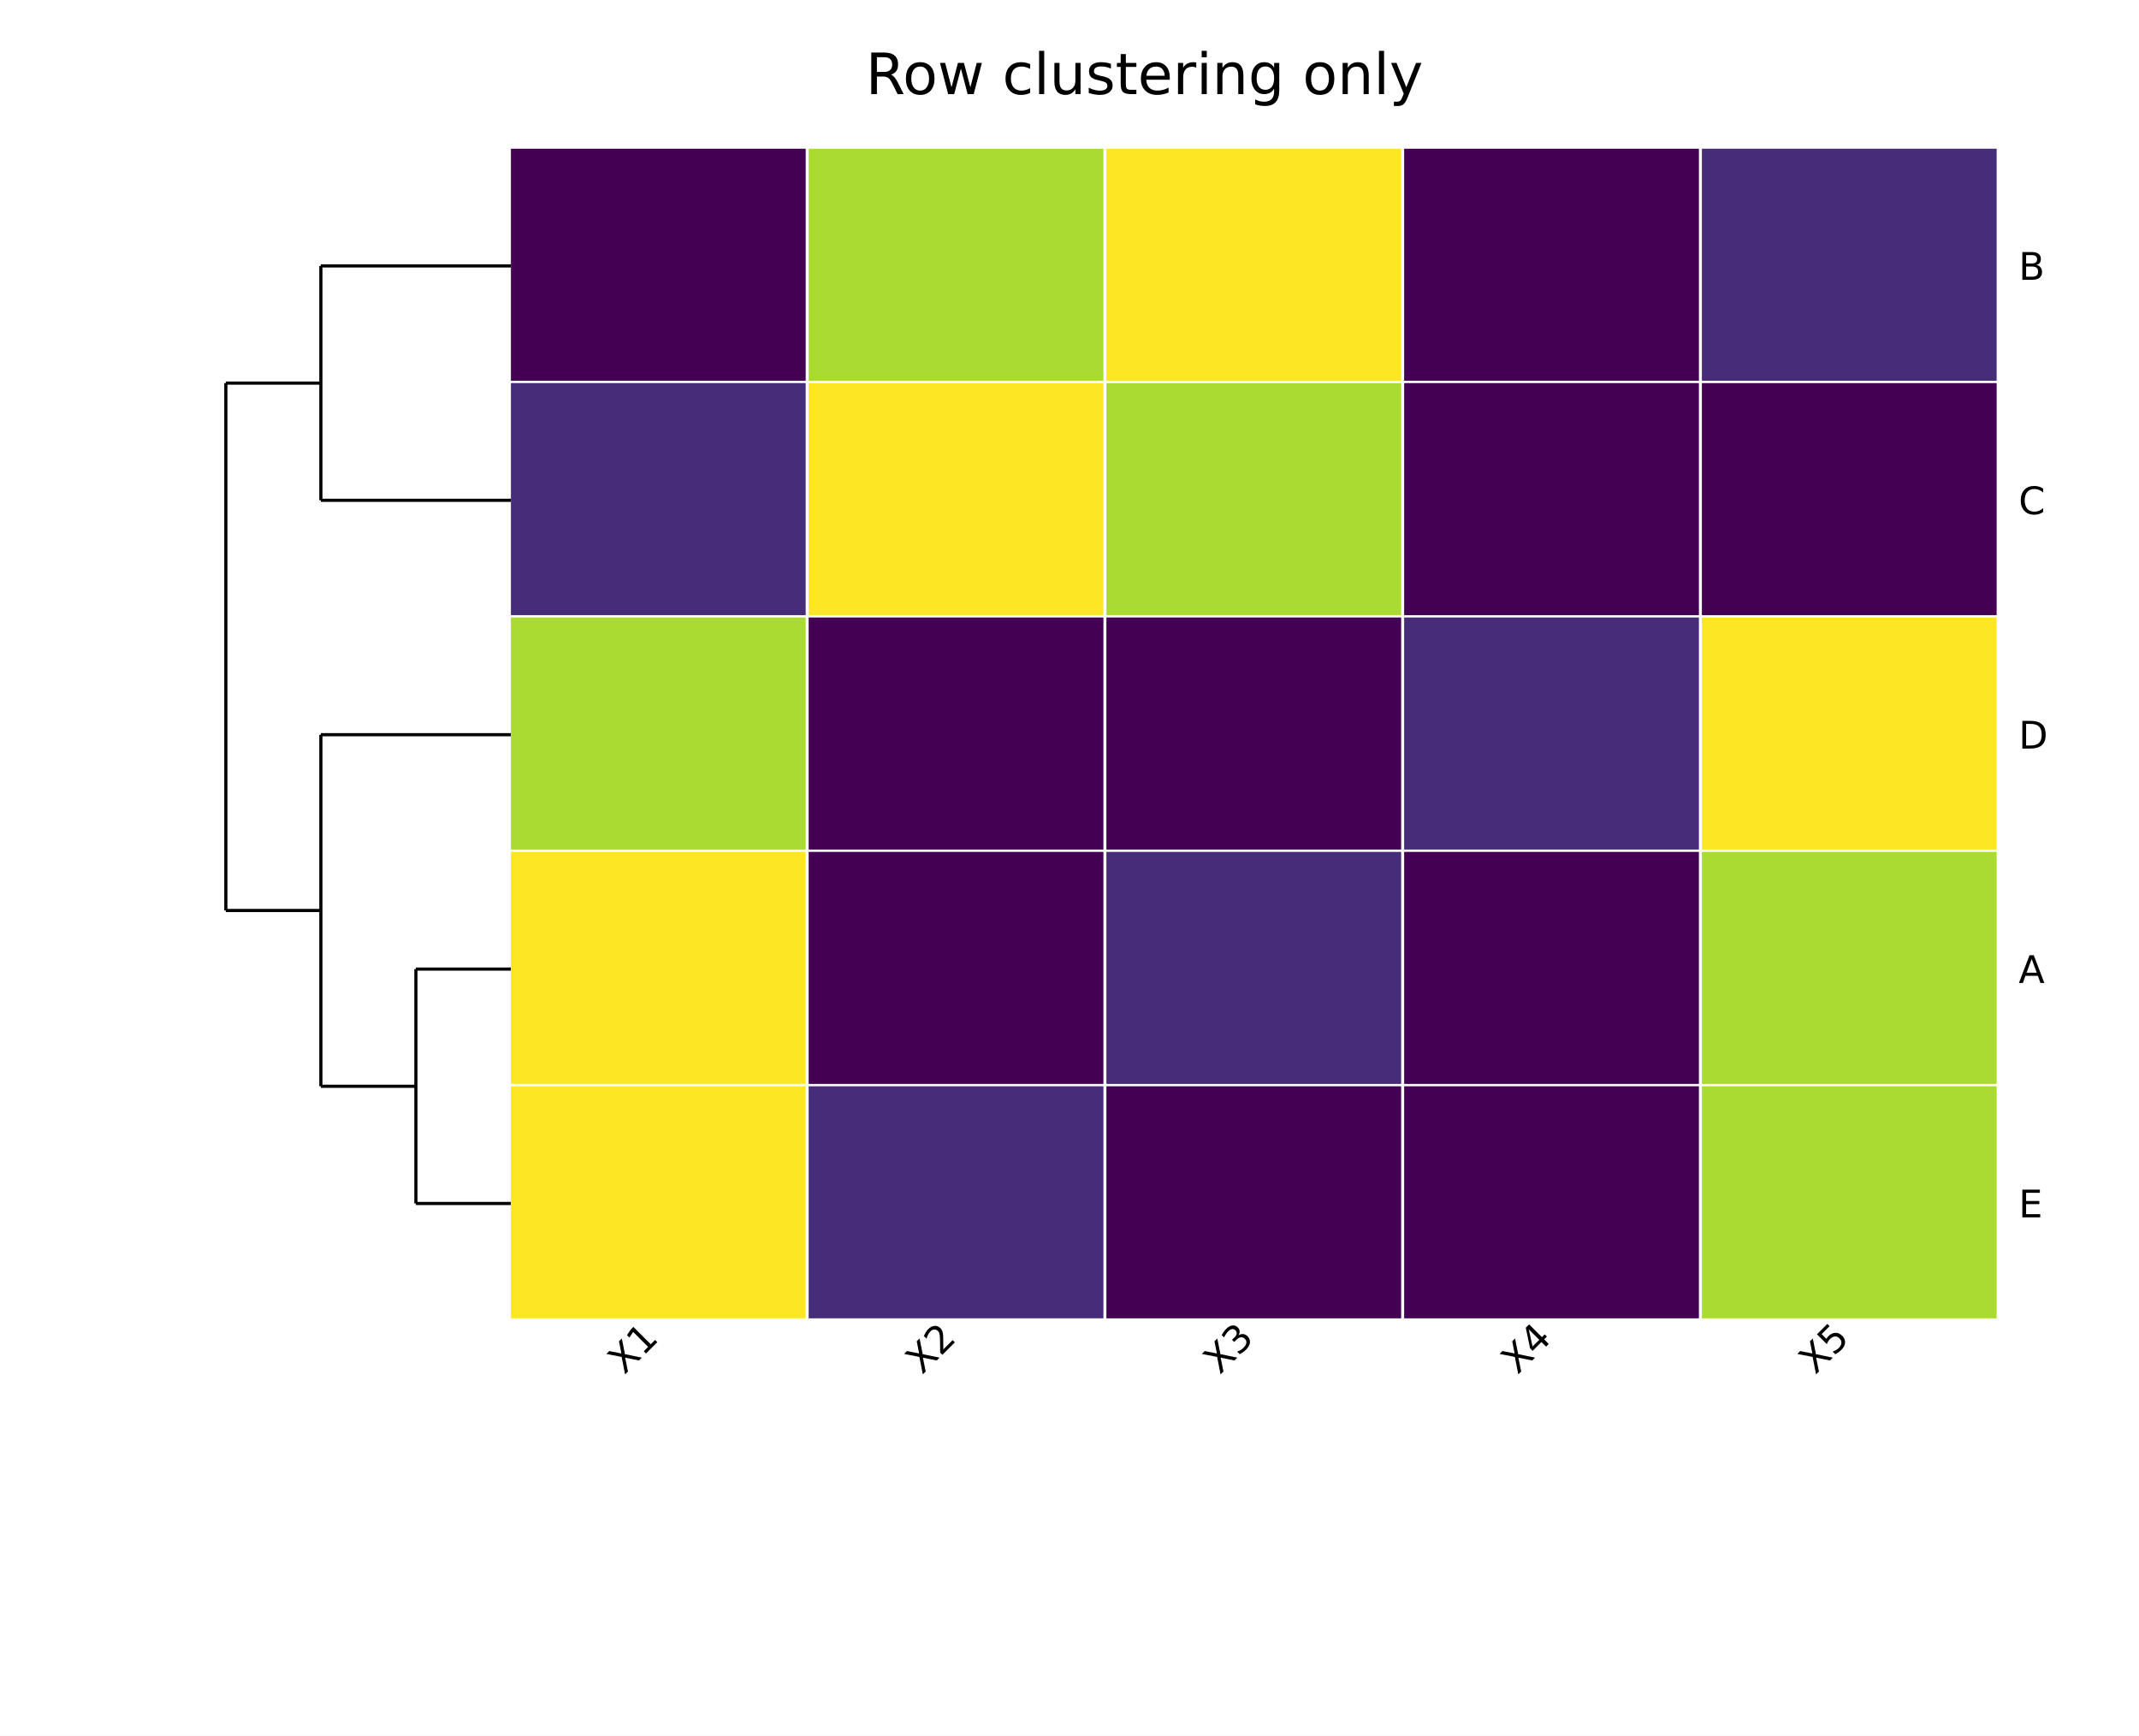
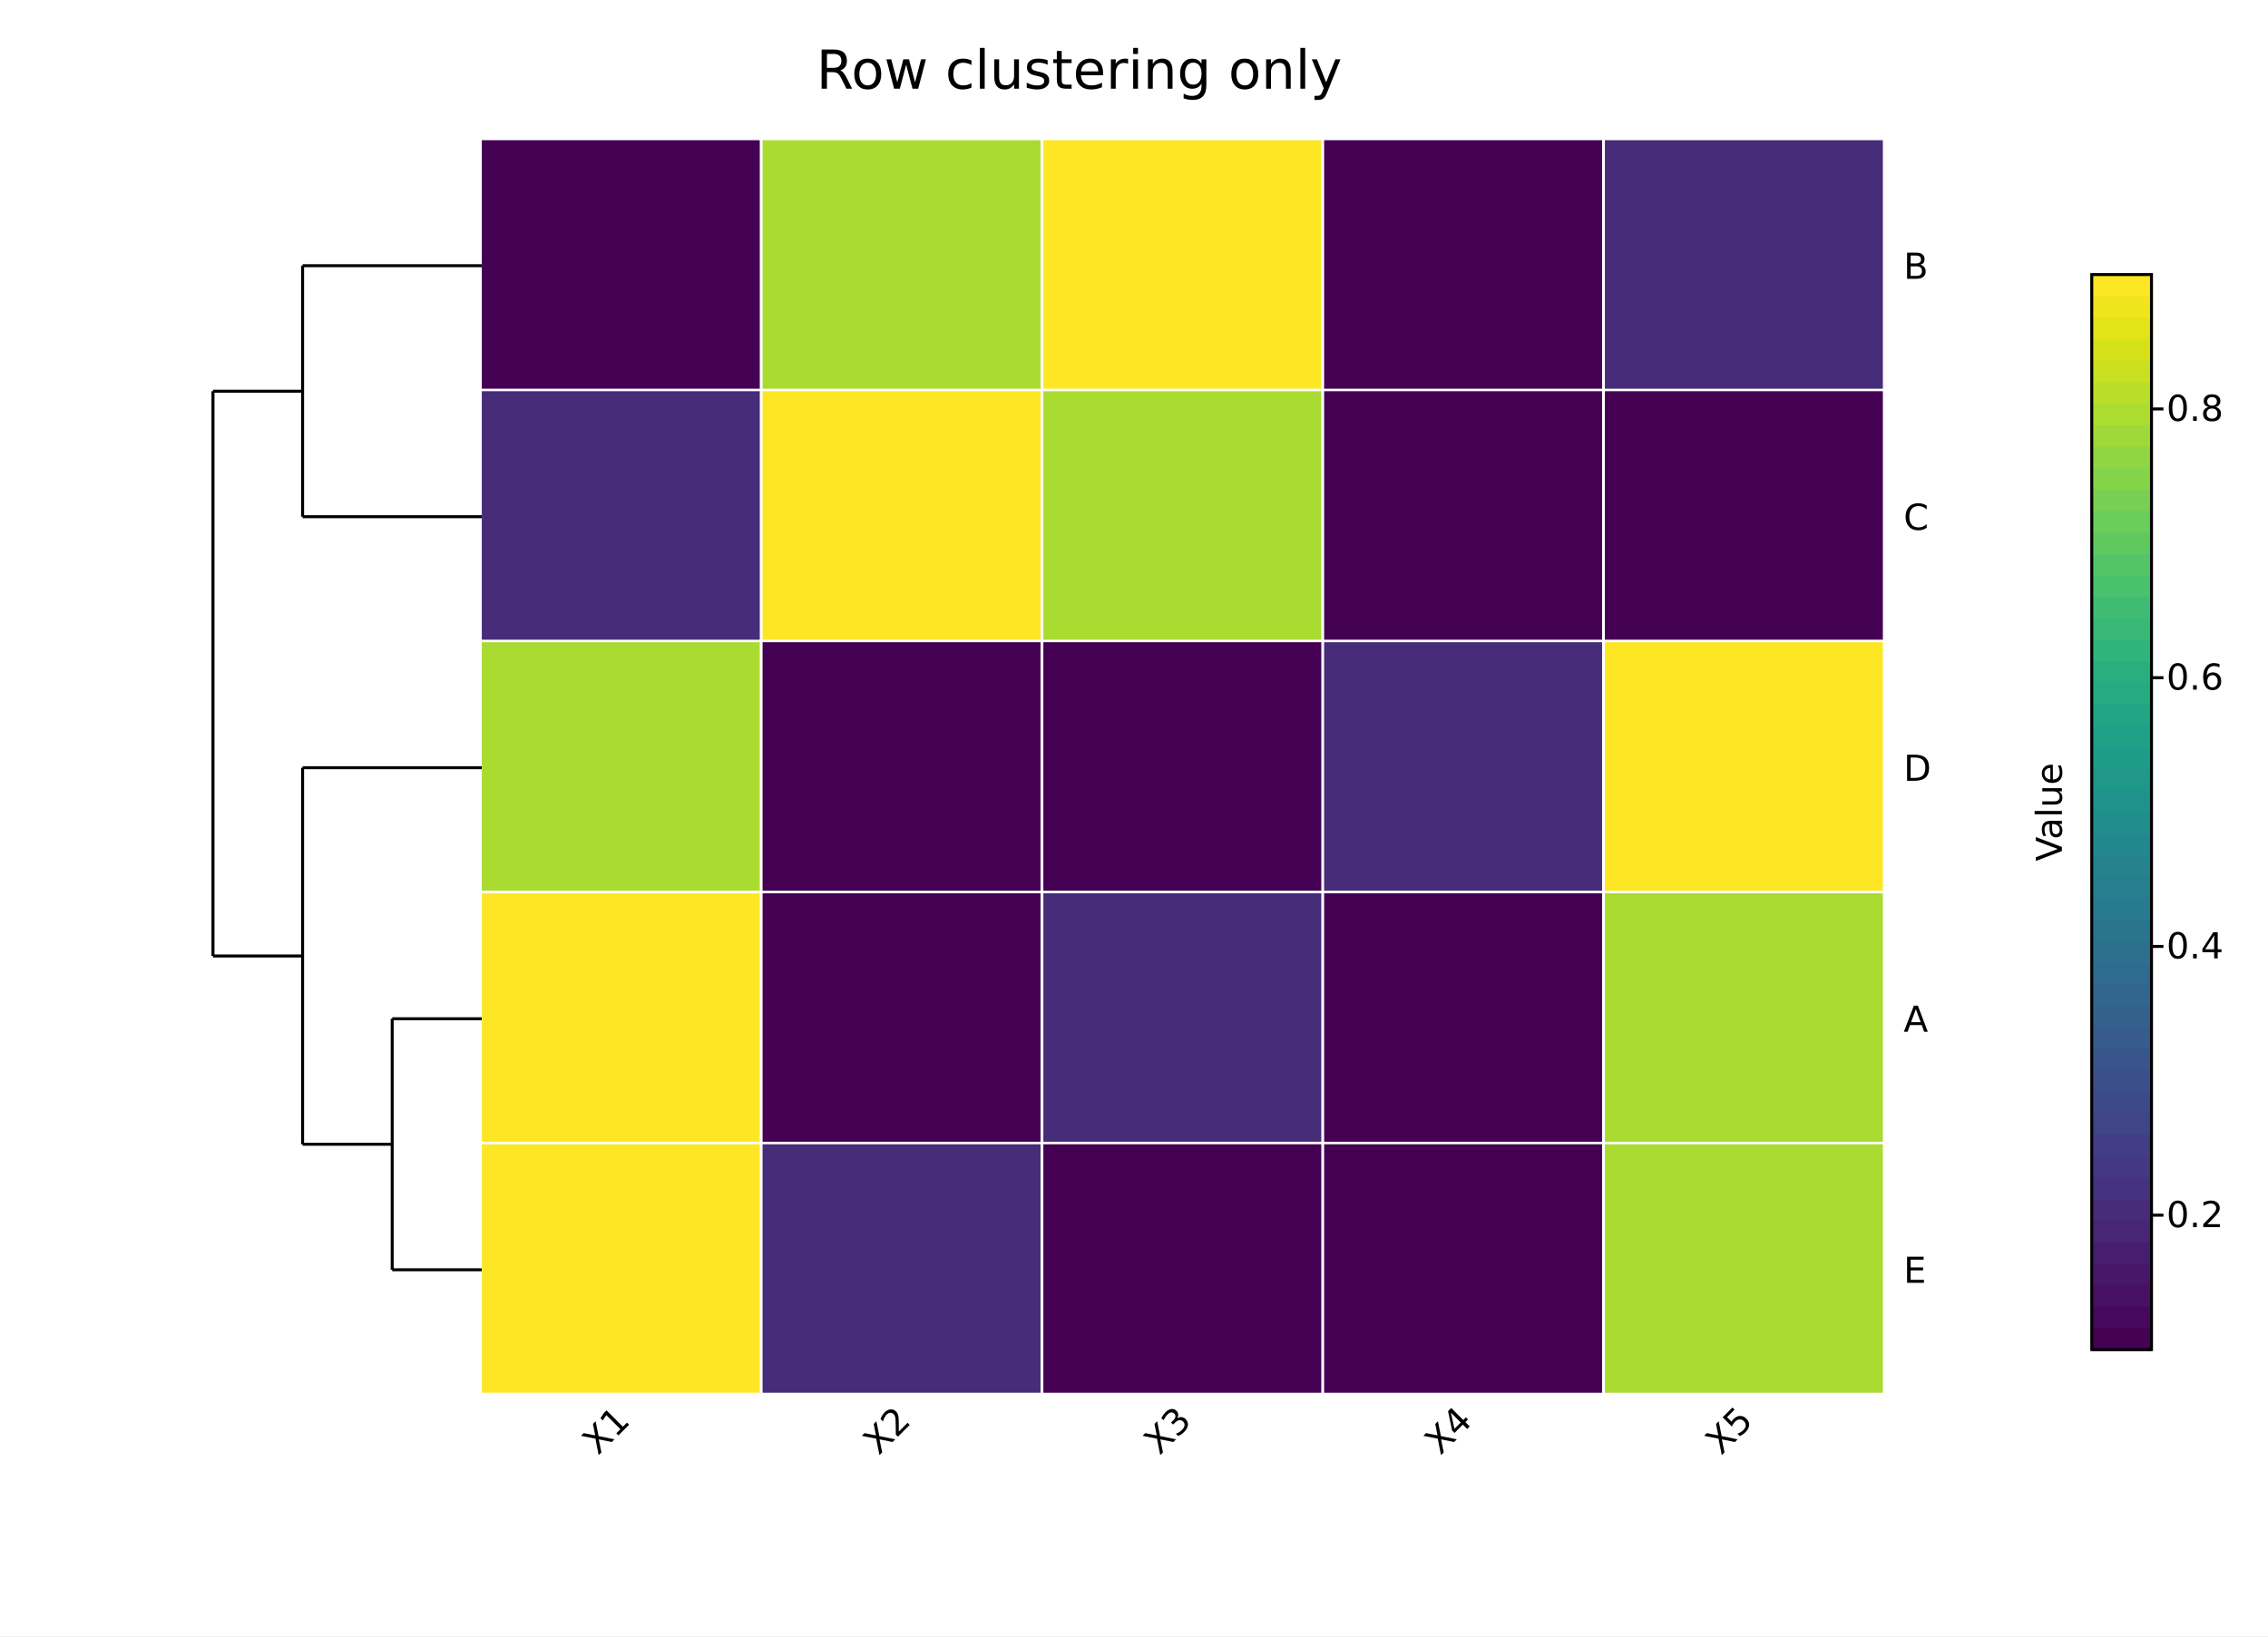
- <svg xmlns="http://www.w3.org/2000/svg" width="675.3" height="547.95" font-family="DejaVu Sans, Verdana, Liberation Sans, Arial, sans-serif" fill="black">
+ <svg xmlns="http://www.w3.org/2000/svg" width="759.3" height="547.95" font-family="DejaVu Sans, Verdana, Liberation Sans, Arial, sans-serif" fill="black">
  <rect width="100%" height="100%" fill="white" />
  <text x="361.3" y="29.71" font-size="18" text-anchor="middle">Row clustering only</text>
-   <line x1="101.3" y1="83.95" x2="101.3" y2="157.95" stroke="#000000" stroke-width="1" />
-   <line x1="101.3" y1="83.95" x2="161.3" y2="83.95" stroke="#000000" stroke-width="1" />
-   <line x1="101.3" y1="157.95" x2="161.3" y2="157.95" stroke="#000000" stroke-width="1" />
-   <line x1="131.3" y1="305.95" x2="131.3" y2="379.95" stroke="#000000" stroke-width="1" />
-   <line x1="131.3" y1="305.95" x2="161.3" y2="305.95" stroke="#000000" stroke-width="1" />
-   <line x1="131.3" y1="379.95" x2="161.3" y2="379.95" stroke="#000000" stroke-width="1" />
-   <line x1="101.3" y1="231.95" x2="101.3" y2="342.95" stroke="#000000" stroke-width="1" />
-   <line x1="101.3" y1="231.95" x2="161.3" y2="231.95" stroke="#000000" stroke-width="1" />
-   <line x1="101.3" y1="342.95" x2="131.3" y2="342.95" stroke="#000000" stroke-width="1" />
-   <line x1="71.3" y1="120.95" x2="71.3" y2="287.45" stroke="#000000" stroke-width="1" />
-   <line x1="71.3" y1="120.95" x2="101.3" y2="120.95" stroke="#000000" stroke-width="1" />
-   <line x1="71.3" y1="287.45" x2="101.3" y2="287.45" stroke="#000000" stroke-width="1" />
-   <rect x="161.3" y="46.95" width="93.06" height="73.26" fill="#440154" />
-   <rect x="255.3" y="46.95" width="93.06" height="73.26" fill="#aadb31" />
-   <rect x="349.3" y="46.95" width="93.06" height="73.26" fill="#fde725" />
-   <rect x="443.3" y="46.95" width="93.06" height="73.26" fill="#440154" />
-   <rect x="537.3" y="46.95" width="93.06" height="73.26" fill="#472c7a" />
-   <rect x="161.3" y="120.95" width="93.06" height="73.26" fill="#472c7a" />
-   <rect x="255.3" y="120.95" width="93.06" height="73.26" fill="#fde725" />
-   <rect x="349.3" y="120.95" width="93.06" height="73.26" fill="#aadb31" />
-   <rect x="443.3" y="120.95" width="93.06" height="73.26" fill="#440154" />
-   <rect x="537.3" y="120.95" width="93.06" height="73.26" fill="#440154" />
-   <rect x="161.3" y="194.95" width="93.06" height="73.26" fill="#aadb31" />
-   <rect x="255.3" y="194.95" width="93.06" height="73.26" fill="#440154" />
-   <rect x="349.3" y="194.95" width="93.06" height="73.26" fill="#440154" />
-   <rect x="443.3" y="194.95" width="93.06" height="73.26" fill="#472c7a" />
-   <rect x="537.3" y="194.95" width="93.06" height="73.26" fill="#fde725" />
-   <rect x="161.3" y="268.95" width="93.06" height="73.26" fill="#fde725" />
-   <rect x="255.3" y="268.95" width="93.06" height="73.26" fill="#440154" />
-   <rect x="349.3" y="268.95" width="93.06" height="73.26" fill="#472c7a" />
-   <rect x="443.3" y="268.95" width="93.06" height="73.26" fill="#440154" />
-   <rect x="537.3" y="268.95" width="93.06" height="73.26" fill="#aadb31" />
-   <rect x="161.3" y="342.95" width="93.06" height="73.26" fill="#fde725" />
-   <rect x="255.3" y="342.95" width="93.06" height="73.26" fill="#472c7a" />
-   <rect x="349.3" y="342.95" width="93.06" height="73.26" fill="#440154" />
-   <rect x="443.3" y="342.95" width="93.06" height="73.26" fill="#440154" />
-   <rect x="537.3" y="342.95" width="93.06" height="73.26" fill="#aadb31" />
-   <text x="637.3" y="88.33" font-size="12" text-anchor="start">B</text>
-   <text x="637.3" y="162.33" font-size="12" text-anchor="start">C</text>
-   <text x="637.3" y="236.33" font-size="12" text-anchor="start">D</text>
-   <text x="637.3" y="310.33" font-size="12" text-anchor="start">A</text>
-   <text x="637.3" y="384.33" font-size="12" text-anchor="start">E</text>
-   <text x="208.3" y="422.95" font-size="12" text-anchor="end" transform="rotate(-45,208.3,422.95)">X1</text>
-   <text x="302.3" y="422.95" font-size="12" text-anchor="end" transform="rotate(-45,302.3,422.95)">X2</text>
-   <text x="396.3" y="422.95" font-size="12" text-anchor="end" transform="rotate(-45,396.3,422.95)">X3</text>
-   <text x="490.3" y="422.95" font-size="12" text-anchor="end" transform="rotate(-45,490.3,422.95)">X4</text>
-   <text x="584.3" y="422.95" font-size="12" text-anchor="end" transform="rotate(-45,584.3,422.95)">X5</text>
+   <line x1="101.3" y1="88.98" x2="101.3" y2="173.04" stroke="#000000" stroke-width="1" />
+   <line x1="101.3" y1="88.98" x2="161.3" y2="88.98" stroke="#000000" stroke-width="1" />
+   <line x1="101.3" y1="173.04" x2="161.3" y2="173.04" stroke="#000000" stroke-width="1" />
+   <line x1="131.3" y1="341.17" x2="131.3" y2="425.23" stroke="#000000" stroke-width="1" />
+   <line x1="131.3" y1="341.17" x2="161.3" y2="341.17" stroke="#000000" stroke-width="1" />
+   <line x1="131.3" y1="425.23" x2="161.3" y2="425.23" stroke="#000000" stroke-width="1" />
+   <line x1="101.3" y1="257.1" x2="101.3" y2="383.2" stroke="#000000" stroke-width="1" />
+   <line x1="101.3" y1="257.1" x2="161.3" y2="257.1" stroke="#000000" stroke-width="1" />
+   <line x1="101.3" y1="383.2" x2="131.3" y2="383.2" stroke="#000000" stroke-width="1" />
+   <line x1="71.3" y1="131.01" x2="71.3" y2="320.15" stroke="#000000" stroke-width="1" />
+   <line x1="71.3" y1="131.01" x2="101.3" y2="131.01" stroke="#000000" stroke-width="1" />
+   <line x1="71.3" y1="320.15" x2="101.3" y2="320.15" stroke="#000000" stroke-width="1" />
+   <path d="M161.3 46.95h93.06v83.22h-93.06zm282 0h93.06v83.22h-93.06zm0 84.06h93.06v83.22h-93.06zm94 0h93.06v83.22h-93.06zm-282 84.06h93.06v83.22h-93.06zm94 0h93.06v83.22h-93.06zm-94 84.07h93.06v83.22h-93.06zm188 0h93.06v83.22h-93.06zm-94 84.06h93.06v83.22h-93.06zm94 0h93.06v83.22h-93.06z" fill="#440154" />
+   <path d="M255.3 46.95h93.06v83.22h-93.06zm94 84.06h93.06v83.22h-93.06zm-188 84.06h93.06v83.22h-93.06zm376 84.07h93.06v83.22h-93.06zm0 84.06h93.06v83.22h-93.06z" fill="#aadb31" />
+   <path d="M349.3 46.95h93.06v83.22h-93.06zm-94 84.06h93.06v83.22h-93.06zm282 84.06h93.06v83.22h-93.06zm-376 84.07h93.06v83.22h-93.06zm0 84.06h93.06v83.22h-93.06z" fill="#fde725" />
+   <path d="M537.3 46.95h93.06v83.22h-93.06zm-376 84.06h93.06v83.22h-93.06zm282 84.06h93.06v83.22h-93.06zm-94 84.07h93.06v83.22h-93.06zm-94 84.06h93.06v83.22h-93.06z" fill="#472c7a" />
+   <text x="637.3" y="93.36" font-size="12" text-anchor="start">B</text>
+   <text x="637.3" y="177.42" font-size="12" text-anchor="start">C</text>
+   <text x="637.3" y="261.48" font-size="12" text-anchor="start">D</text>
+   <text x="637.3" y="345.54" font-size="12" text-anchor="start">A</text>
+   <text x="637.3" y="429.6" font-size="12" text-anchor="start">E</text>
+   <text x="211.39" y="476.35" font-size="12" text-anchor="end" transform="rotate(-45,211.39,476.35)">X1</text>
+   <text x="305.39" y="476.35" font-size="12" text-anchor="end" transform="rotate(-45,305.39,476.35)">X2</text>
+   <text x="399.39" y="476.35" font-size="12" text-anchor="end" transform="rotate(-45,399.39,476.35)">X3</text>
+   <text x="493.39" y="476.35" font-size="12" text-anchor="end" transform="rotate(-45,493.39,476.35)">X4</text>
+   <text x="587.39" y="476.35" font-size="12" text-anchor="end" transform="rotate(-45,587.39,476.35)">X5</text>
+   <rect x="700.3" y="91.95" width="20" height="7.7" fill="#fde725" />
+   <rect x="700.3" y="99.15" width="20" height="7.7" fill="#f0e51c" />
+   <rect x="700.3" y="106.35" width="20" height="7.7" fill="#e3e318" />
+   <rect x="700.3" y="113.55" width="20" height="7.7" fill="#d6e219" />
+   <rect x="700.3" y="120.75" width="20" height="7.7" fill="#c8e01f" />
+   <rect x="700.3" y="127.95" width="20" height="7.7" fill="#bade27" />
+   <rect x="700.3" y="135.15" width="20" height="7.7" fill="#acdc30" />
+   <rect x="700.3" y="142.35" width="20" height="7.7" fill="#9ed939" />
+   <rect x="700.3" y="149.55" width="20" height="7.7" fill="#91d642" />
+   <rect x="700.3" y="156.75" width="20" height="7.7" fill="#84d44a" />
+   <rect x="700.3" y="163.95" width="20" height="7.7" fill="#77d052" />
+   <rect x="700.3" y="171.15" width="20" height="7.7" fill="#6bcd5a" />
+   <rect x="700.3" y="178.35" width="20" height="7.7" fill="#5fc960" />
+   <rect x="700.3" y="185.55" width="20" height="7.7" fill="#54c567" />
+   <rect x="700.3" y="192.75" width="20" height="7.7" fill="#4ac16c" />
+   <rect x="700.3" y="199.95" width="20" height="7.7" fill="#40bc72" />
+   <rect x="700.3" y="207.15" width="20" height="7.7" fill="#37b877" />
+   <rect x="700.3" y="214.35" width="20" height="7.7" fill="#30b47b" />
+   <rect x="700.3" y="221.55" width="20" height="7.7" fill="#29af7f" />
+   <rect x="700.3" y="228.75" width="20" height="7.7" fill="#24ab82" />
+   <rect x="700.3" y="235.95" width="20" height="7.7" fill="#21a585" />
+   <rect x="700.3" y="243.15" width="20" height="7.7" fill="#1fa187" />
+   <rect x="700.3" y="250.35" width="20" height="7.7" fill="#1e9c89" />
+   <rect x="700.3" y="257.55" width="20" height="7.7" fill="#1f978a" />
+   <rect x="700.3" y="264.75" width="20" height="7.7" fill="#1f928c" />
+   <rect x="700.3" y="271.95" width="20" height="7.7" fill="#218d8d" />
+   <rect x="700.3" y="279.15" width="20" height="7.7" fill="#23888d" />
+   <rect x="700.3" y="286.35" width="20" height="7.7" fill="#25838e" />
+   <rect x="700.3" y="293.55" width="20" height="7.7" fill="#267f8d" />
+   <rect x="700.3" y="300.75" width="20" height="7.7" fill="#287a8e" />
+   <rect x="700.3" y="307.95" width="20" height="7.7" fill="#2a748d" />
+   <rect x="700.3" y="315.15" width="20" height="7.7" fill="#2c708e" />
+   <rect x="700.3" y="322.35" width="20" height="7.7" fill="#2f6b8e" />
+   <rect x="700.3" y="329.55" width="20" height="7.7" fill="#31668e" />
+   <rect x="700.3" y="336.75" width="20" height="7.7" fill="#33618c" />
+   <rect x="700.3" y="343.95" width="20" height="7.7" fill="#365b8c" />
+   <rect x="700.3" y="351.15" width="20" height="7.7" fill="#38558c" />
+   <rect x="700.3" y="358.35" width="20" height="7.7" fill="#3b508a" />
+   <rect x="700.3" y="365.55" width="20" height="7.7" fill="#3d4a89" />
+   <rect x="700.3" y="372.75" width="20" height="7.7" fill="#404587" />
+   <rect x="700.3" y="379.95" width="20" height="7.7" fill="#423e85" />
+   <rect x="700.3" y="387.15" width="20" height="7.7" fill="#443882" />
+   <rect x="700.3" y="394.35" width="20" height="7.7" fill="#46327e" />
+   <rect x="700.3" y="401.55" width="20" height="7.7" fill="#472c7a" />
+   <rect x="700.3" y="408.75" width="20" height="7.7" fill="#482576" />
+   <rect x="700.3" y="415.95" width="20" height="7.7" fill="#471e6f" />
+   <rect x="700.3" y="423.15" width="20" height="7.7" fill="#481769" />
+   <rect x="700.3" y="430.35" width="20" height="7.7" fill="#471063" />
+   <rect x="700.3" y="437.55" width="20" height="7.7" fill="#46085c" />
+   <rect x="700.3" y="444.75" width="20" height="7.7" fill="#440154" />
+   <rect x="700.3" y="91.95" width="20" height="360" fill="none" stroke="#000000" stroke-width="1" />
+   <line x1="720.3" y1="406.95" x2="724.3" y2="406.95" stroke="#000000" stroke-width="1" />
+   <text x="725.3" y="410.95" font-size="12" text-anchor="start">0.2</text>
+   <line x1="720.3" y1="316.95" x2="724.3" y2="316.95" stroke="#000000" stroke-width="1" />
+   <text x="725.3" y="320.95" font-size="12" text-anchor="start">0.4</text>
+   <line x1="720.3" y1="226.95" x2="724.3" y2="226.95" stroke="#000000" stroke-width="1" />
+   <text x="725.3" y="230.95" font-size="12" text-anchor="start">0.6</text>
+   <line x1="720.3" y1="136.95" x2="724.3" y2="136.95" stroke="#000000" stroke-width="1" />
+   <text x="725.3" y="140.95" font-size="12" text-anchor="start">0.8</text>
+   <text x="690.3" y="271.95" font-size="12" text-anchor="middle" transform="rotate(-90,690.3,271.95)">Value</text>
</svg>
